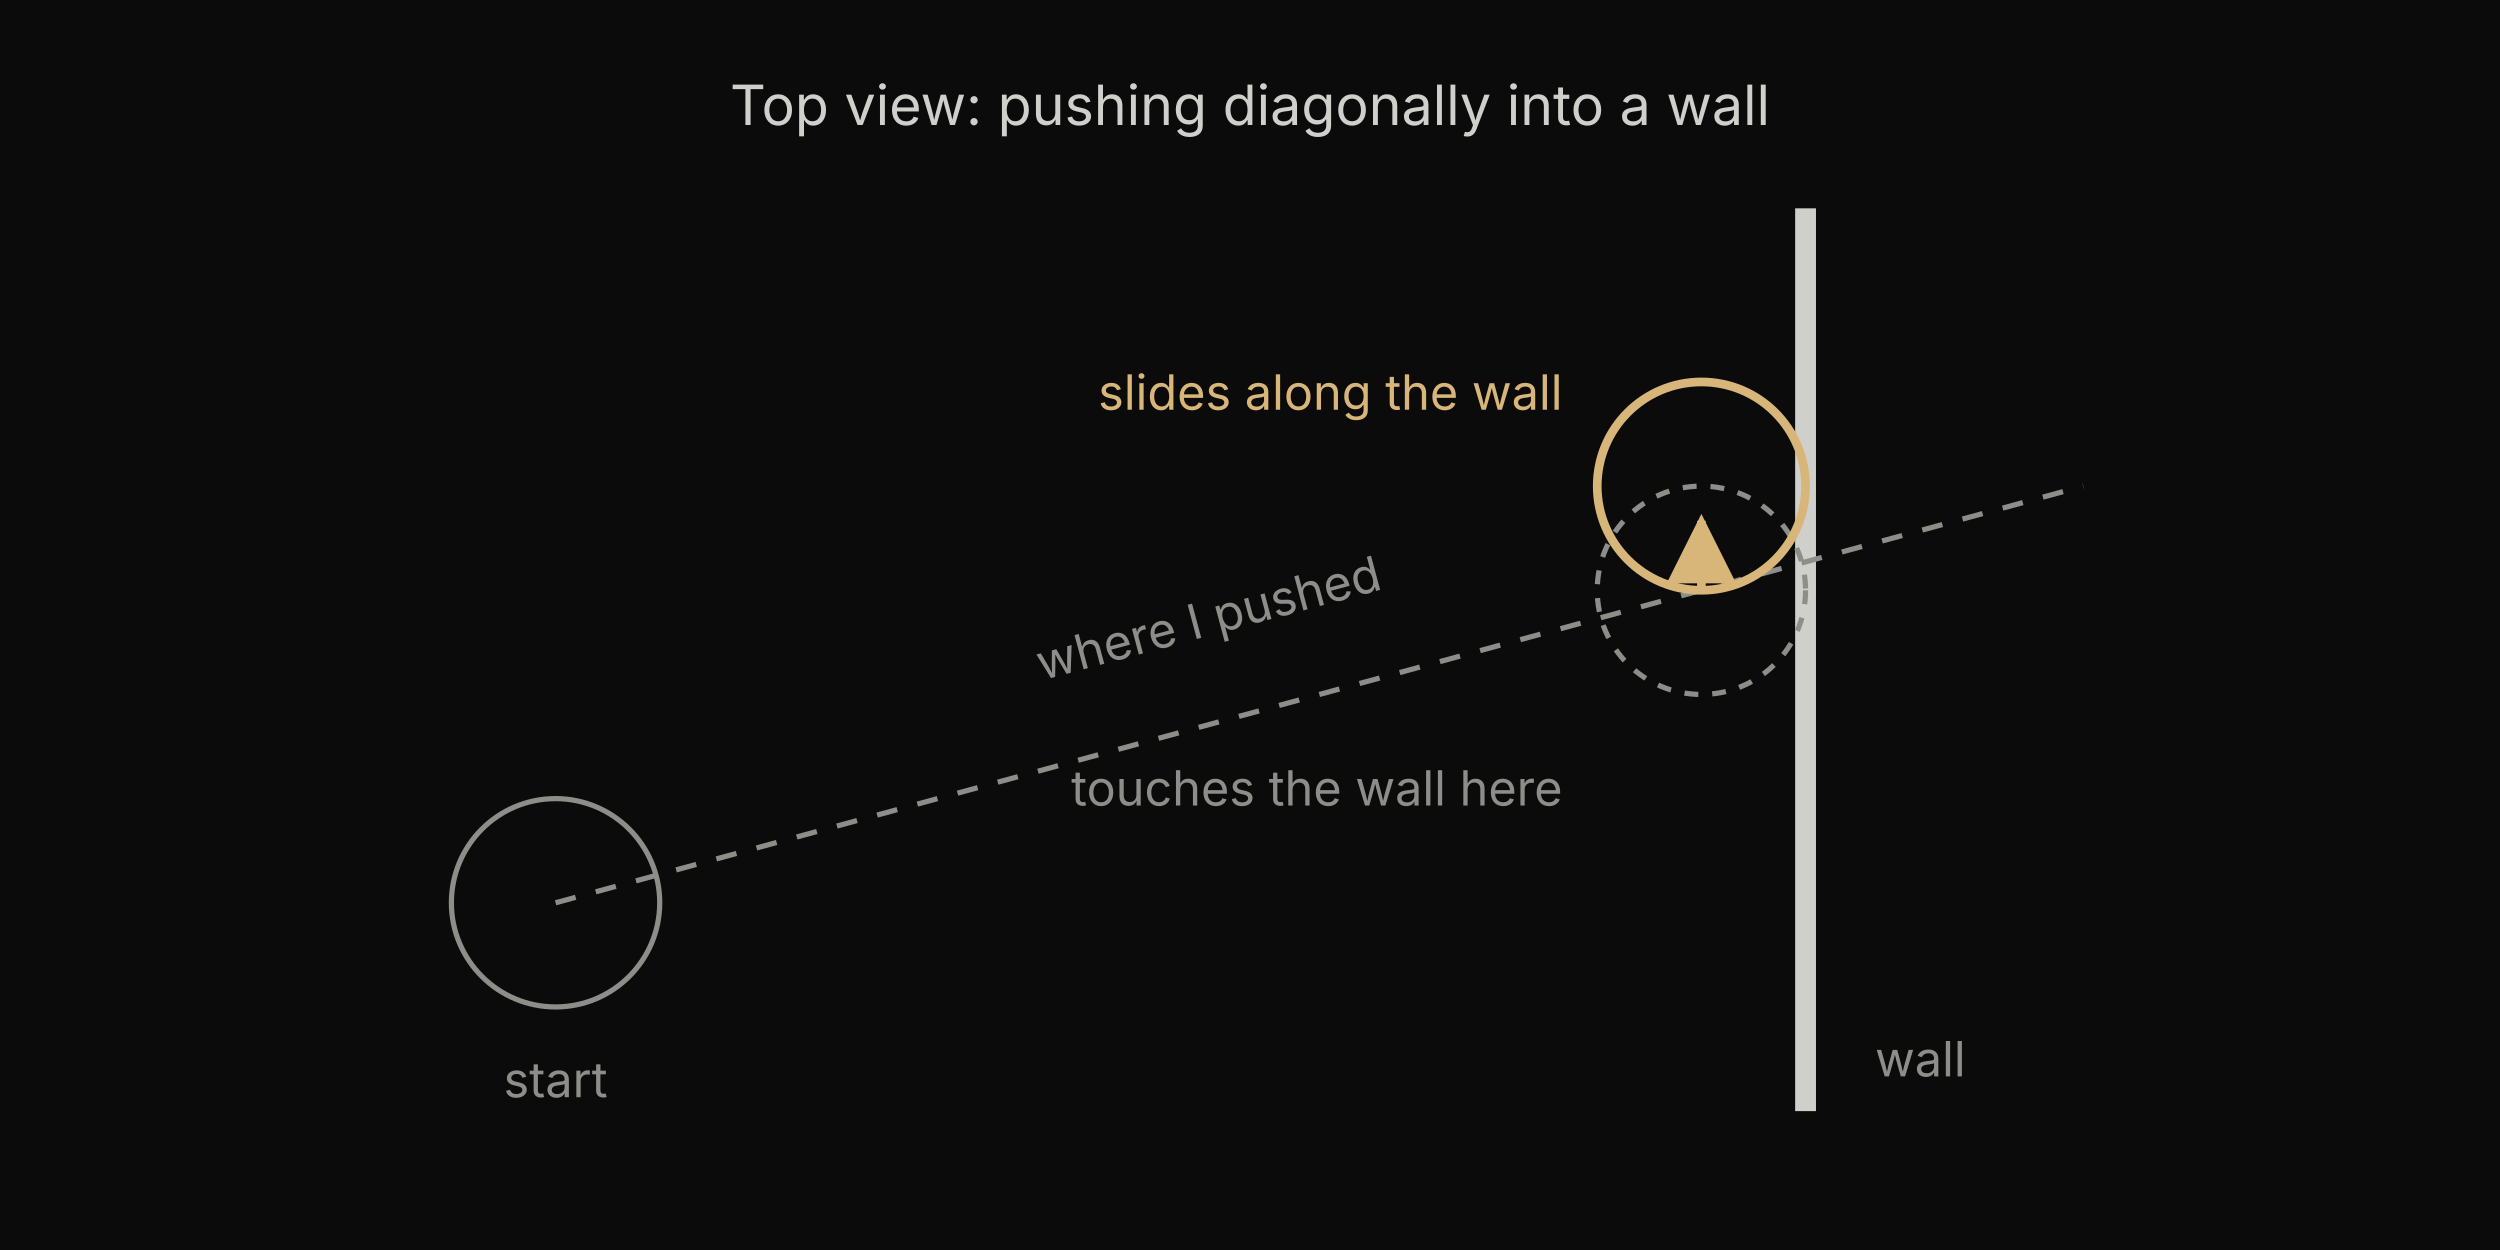
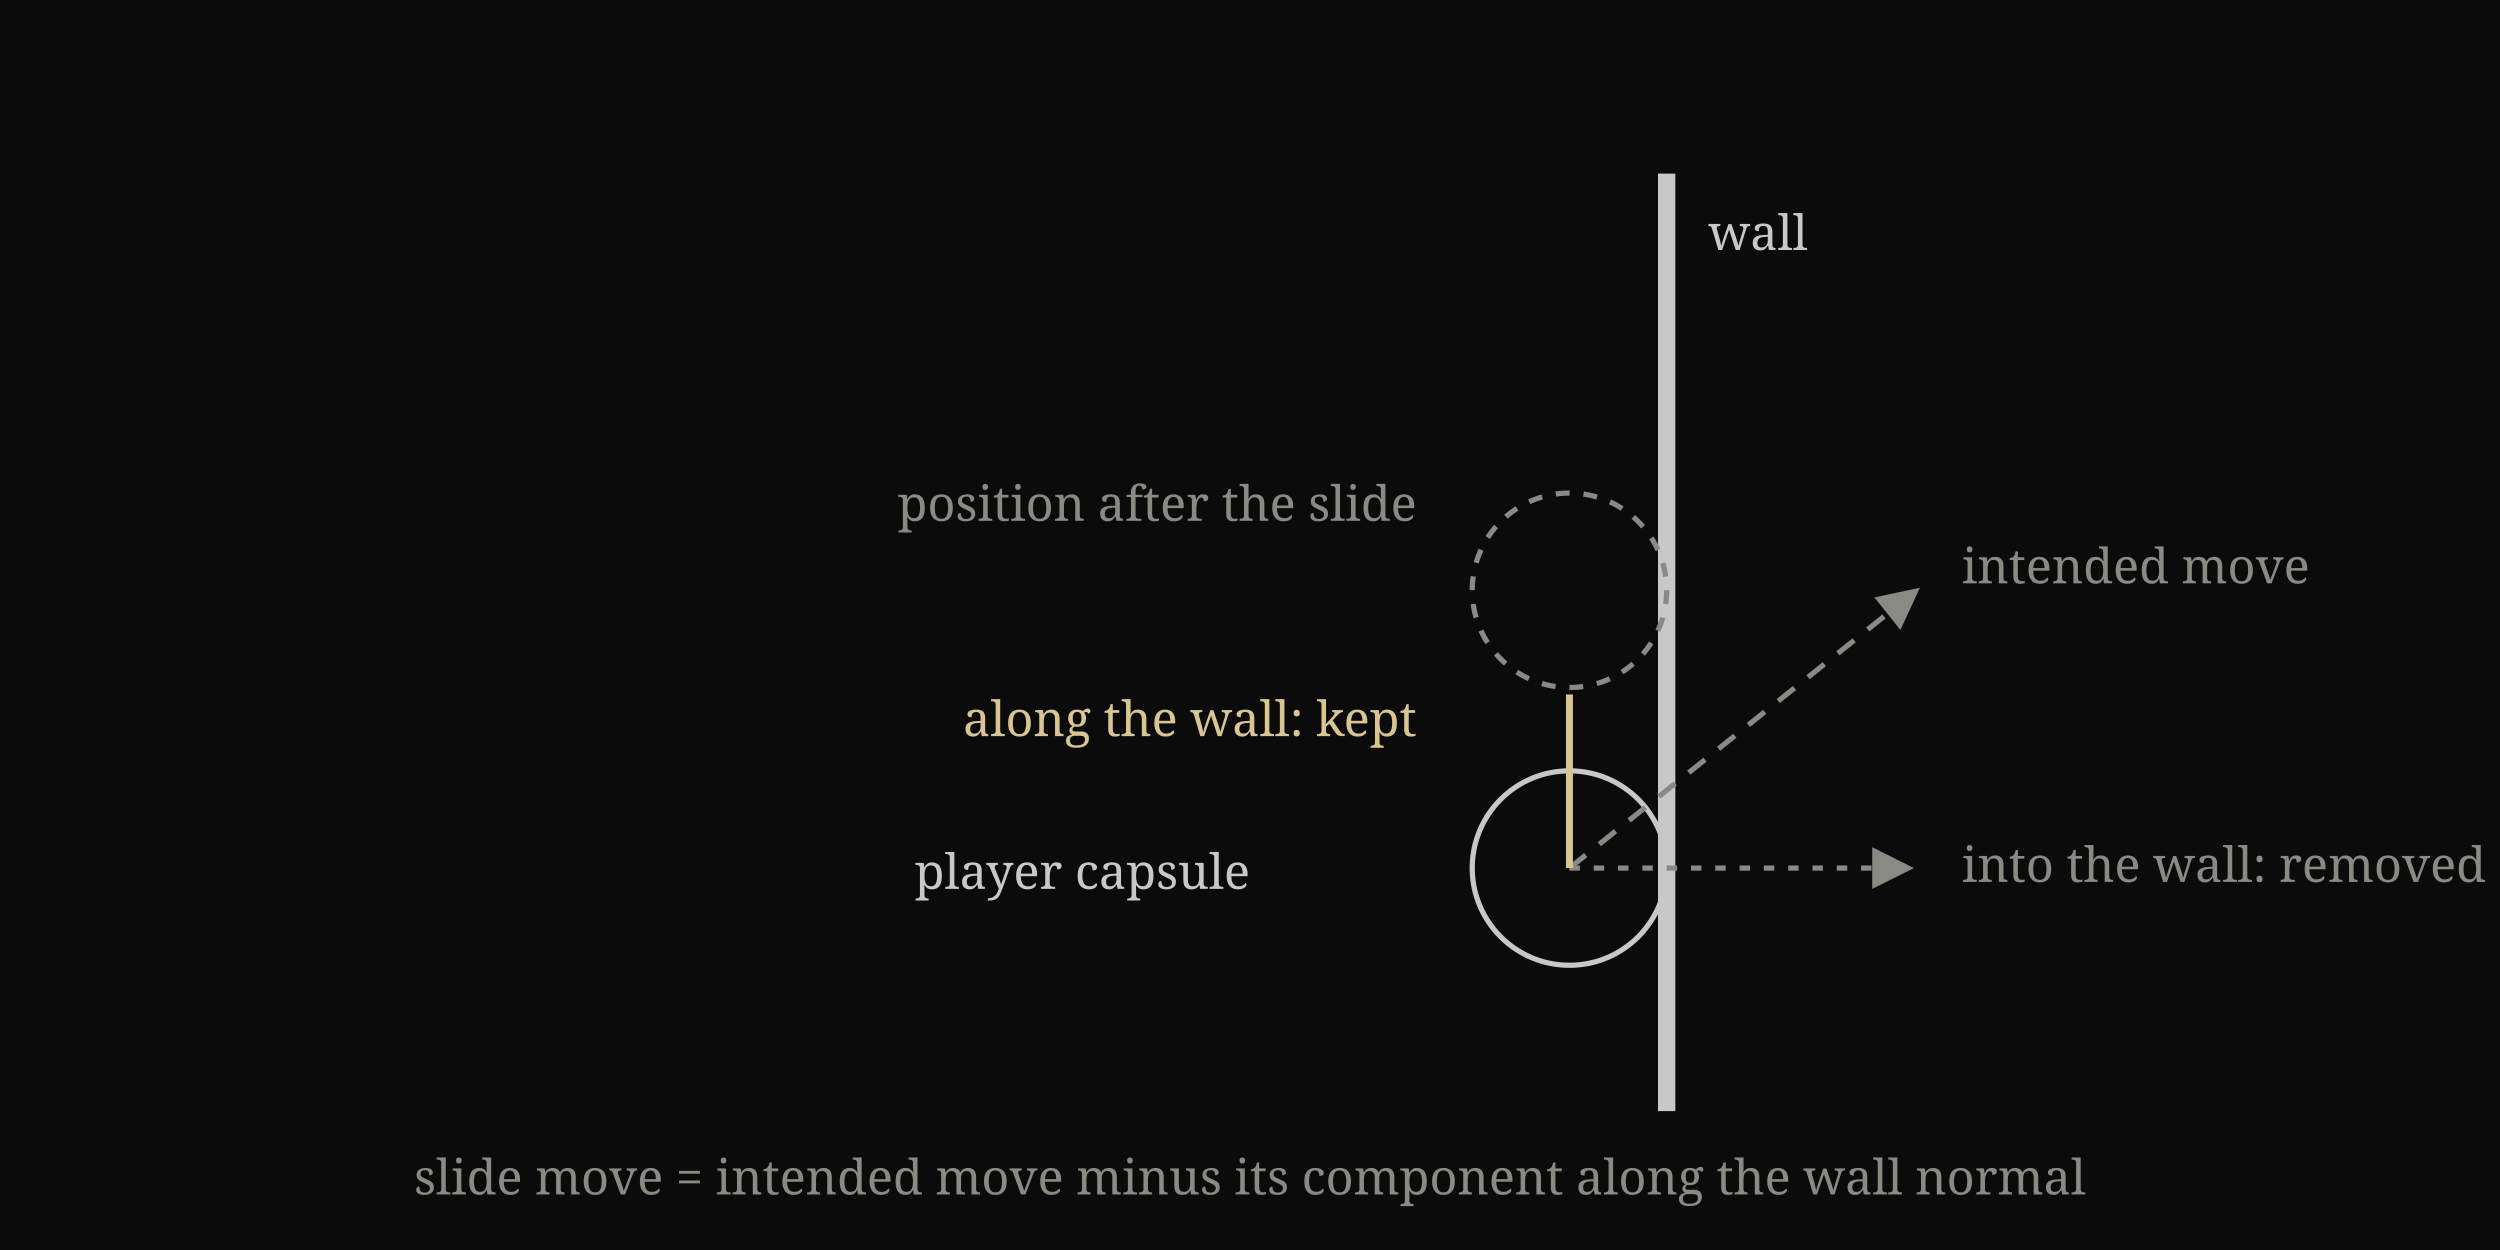
- <svg xmlns="http://www.w3.org/2000/svg" viewBox="0 0 720 360" width="720" height="360" font-family="Inter, sans-serif" font-size="15" role="img">
+ <svg xmlns="http://www.w3.org/2000/svg" viewBox="0 0 720 360" width="720" height="360" font-family="Georgia, serif" font-size="15" role="img">
  <defs>
    <marker id="a" viewBox="0 0 10 10" refX="9" refY="5" markerWidth="8" markerHeight="8" orient="auto">
-       <path d="M0,0 L10,5 L0,10 z" fill="#d8b67a" />
+       <path d="M0,0 L10,5 L0,10 z" fill="#8a8a84" />
+     </marker>
+     <marker id="b" viewBox="0 0 10 10" refX="9" refY="5" markerWidth="8" markerHeight="8" orient="auto">
+       <path d="M0,0 L10,5 L0,10 z" fill="#d9c591" />
    </marker>
  </defs>
  <rect width="720" height="360" fill="#0b0b0b" />
-   <text x="360" y="36" text-anchor="middle" fill="#cfcfcb" font-size="16">Top view: pushing diagonally into a wall</text>
-   <line x1="520" y1="60" x2="520" y2="320" stroke="#cfcfcb" stroke-width="6" />
-   <text x="540" y="310" fill="#8d8d89" font-size="14">wall</text>
-   <line x1="160" y1="260" x2="600" y2="140" stroke="#8d8d89" stroke-width="1.5" stroke-dasharray="6 6" />
-   <circle cx="160" cy="260" r="30" fill="none" stroke="#8d8d89" stroke-width="1.5" />
-   <circle cx="490" cy="170" r="30" fill="none" stroke="#8d8d89" stroke-width="1.5" stroke-dasharray="4 4" />
-   <circle cx="490" cy="140" r="30" fill="none" stroke="#d8b67a" stroke-width="2.5" />
-   <line x1="490" y1="170" x2="490" y2="150" stroke="#d8b67a" stroke-width="2.5" marker-end="url(#a)" />
-   <text x="160" y="316" text-anchor="middle" fill="#8d8d89" font-size="14">start</text>
-   <text x="300" y="196" fill="#8d8d89" font-size="14" transform="rotate(-15 300 196)">where I pushed</text>
-   <text x="450" y="118" text-anchor="end" fill="#d8b67a" font-size="14">slides along the wall</text>
-   <text x="450" y="232" text-anchor="end" fill="#8d8d89" font-size="14">touches the wall here</text>
+   <line x1="480" y1="50" x2="480" y2="320" stroke="#c8c8c8" stroke-width="5" />
+   <text x="492" y="72" fill="#c8c8c8" font-size="14">wall</text>
+   <circle cx="452" cy="250" r="28" fill="none" stroke="#c8c8c8" stroke-width="1.5" />
+   <circle cx="452" cy="170" r="28" fill="none" stroke="#8a8a84" stroke-width="1.5" stroke-dasharray="4 4" />
+   <line x1="452" y1="250" x2="552" y2="170" stroke="#8a8a84" stroke-width="1.5" stroke-dasharray="6 5" marker-end="url(#a)" />
+   <line x1="452" y1="250" x2="550" y2="250" stroke="#8a8a84" stroke-width="1.5" stroke-dasharray="3 4" marker-end="url(#a)" />
+   <line x1="452" y1="250" x2="452" y2="200" stroke="#d9c591" stroke-width="2" />
+   <g font-size="14">
+     <text x="565" y="168" fill="#8a8a84">intended move</text>
+     <text x="565" y="254" fill="#8a8a84">into the wall: removed</text>
+     <text x="408" y="212" fill="#d9c591" text-anchor="end">along the wall: kept</text>
+     <text x="360" y="256" fill="#c8c8c8" text-anchor="end">player capsule</text>
+     <text x="408" y="150" fill="#8a8a84" text-anchor="end">position after the slide</text>
+   </g>
+   <text x="360" y="344" text-anchor="middle" fill="#8a8a84" font-size="14">slide move = intended move minus its component along the wall normal</text>
</svg>
